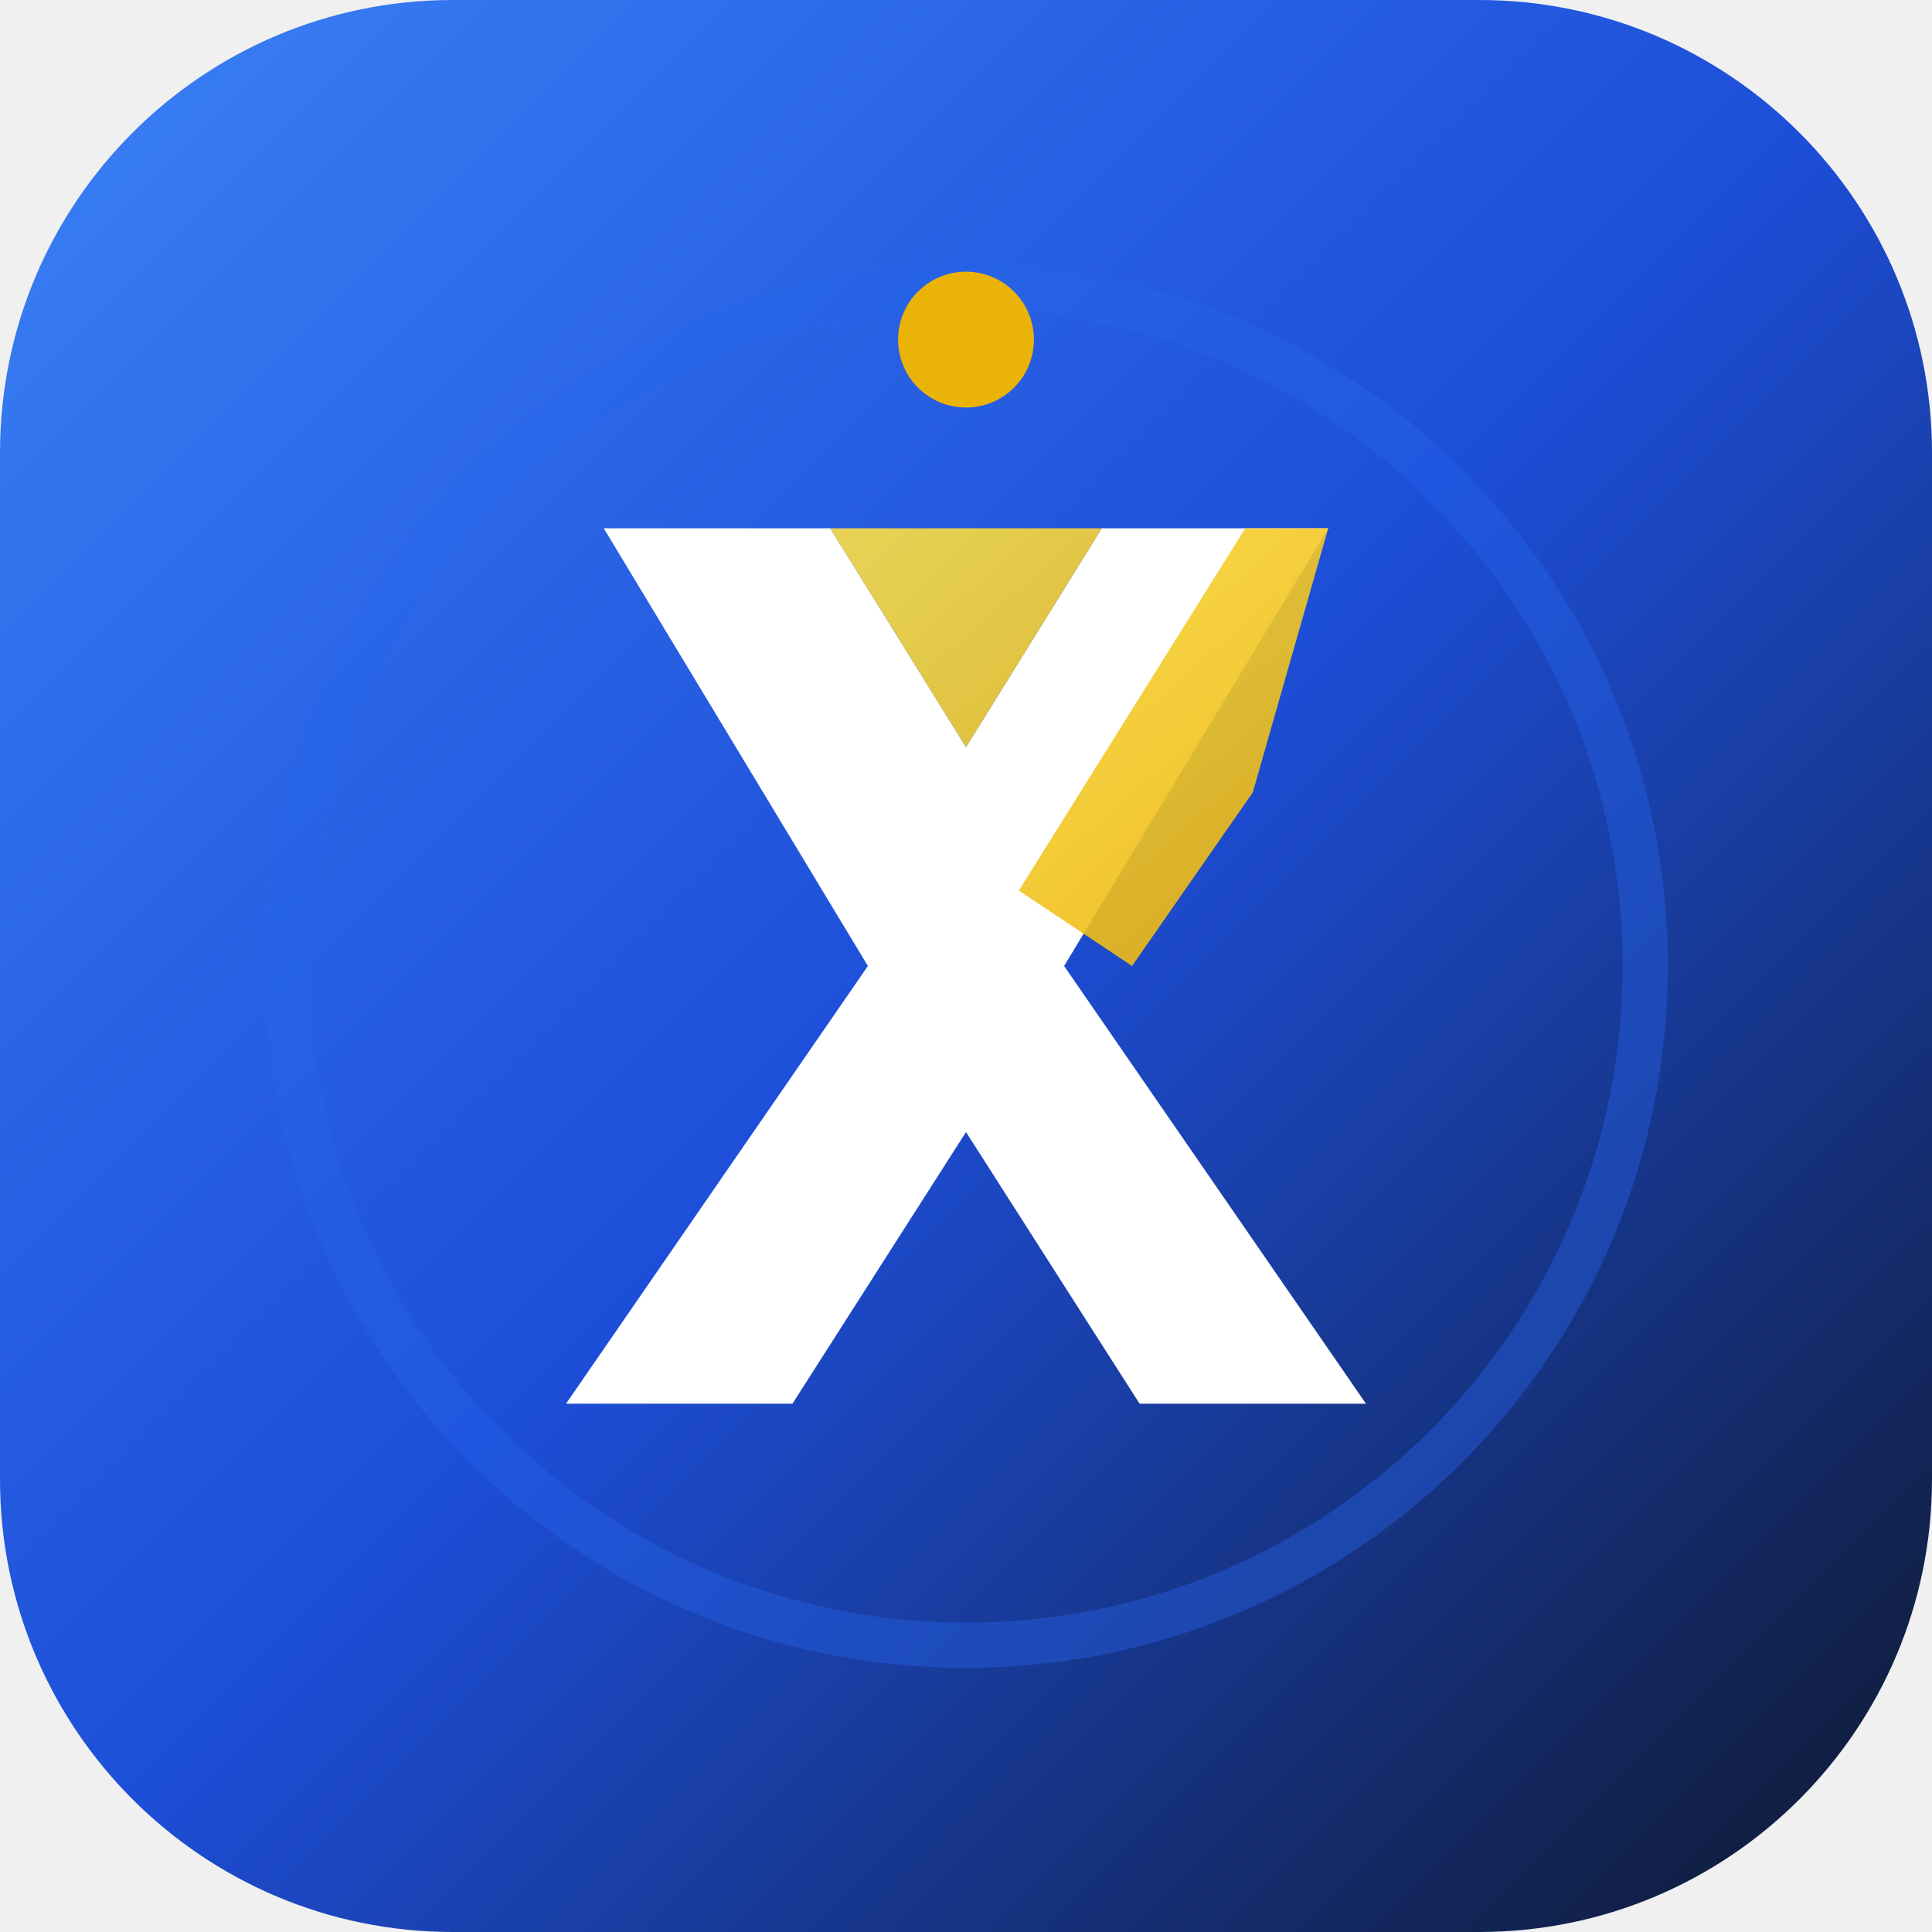
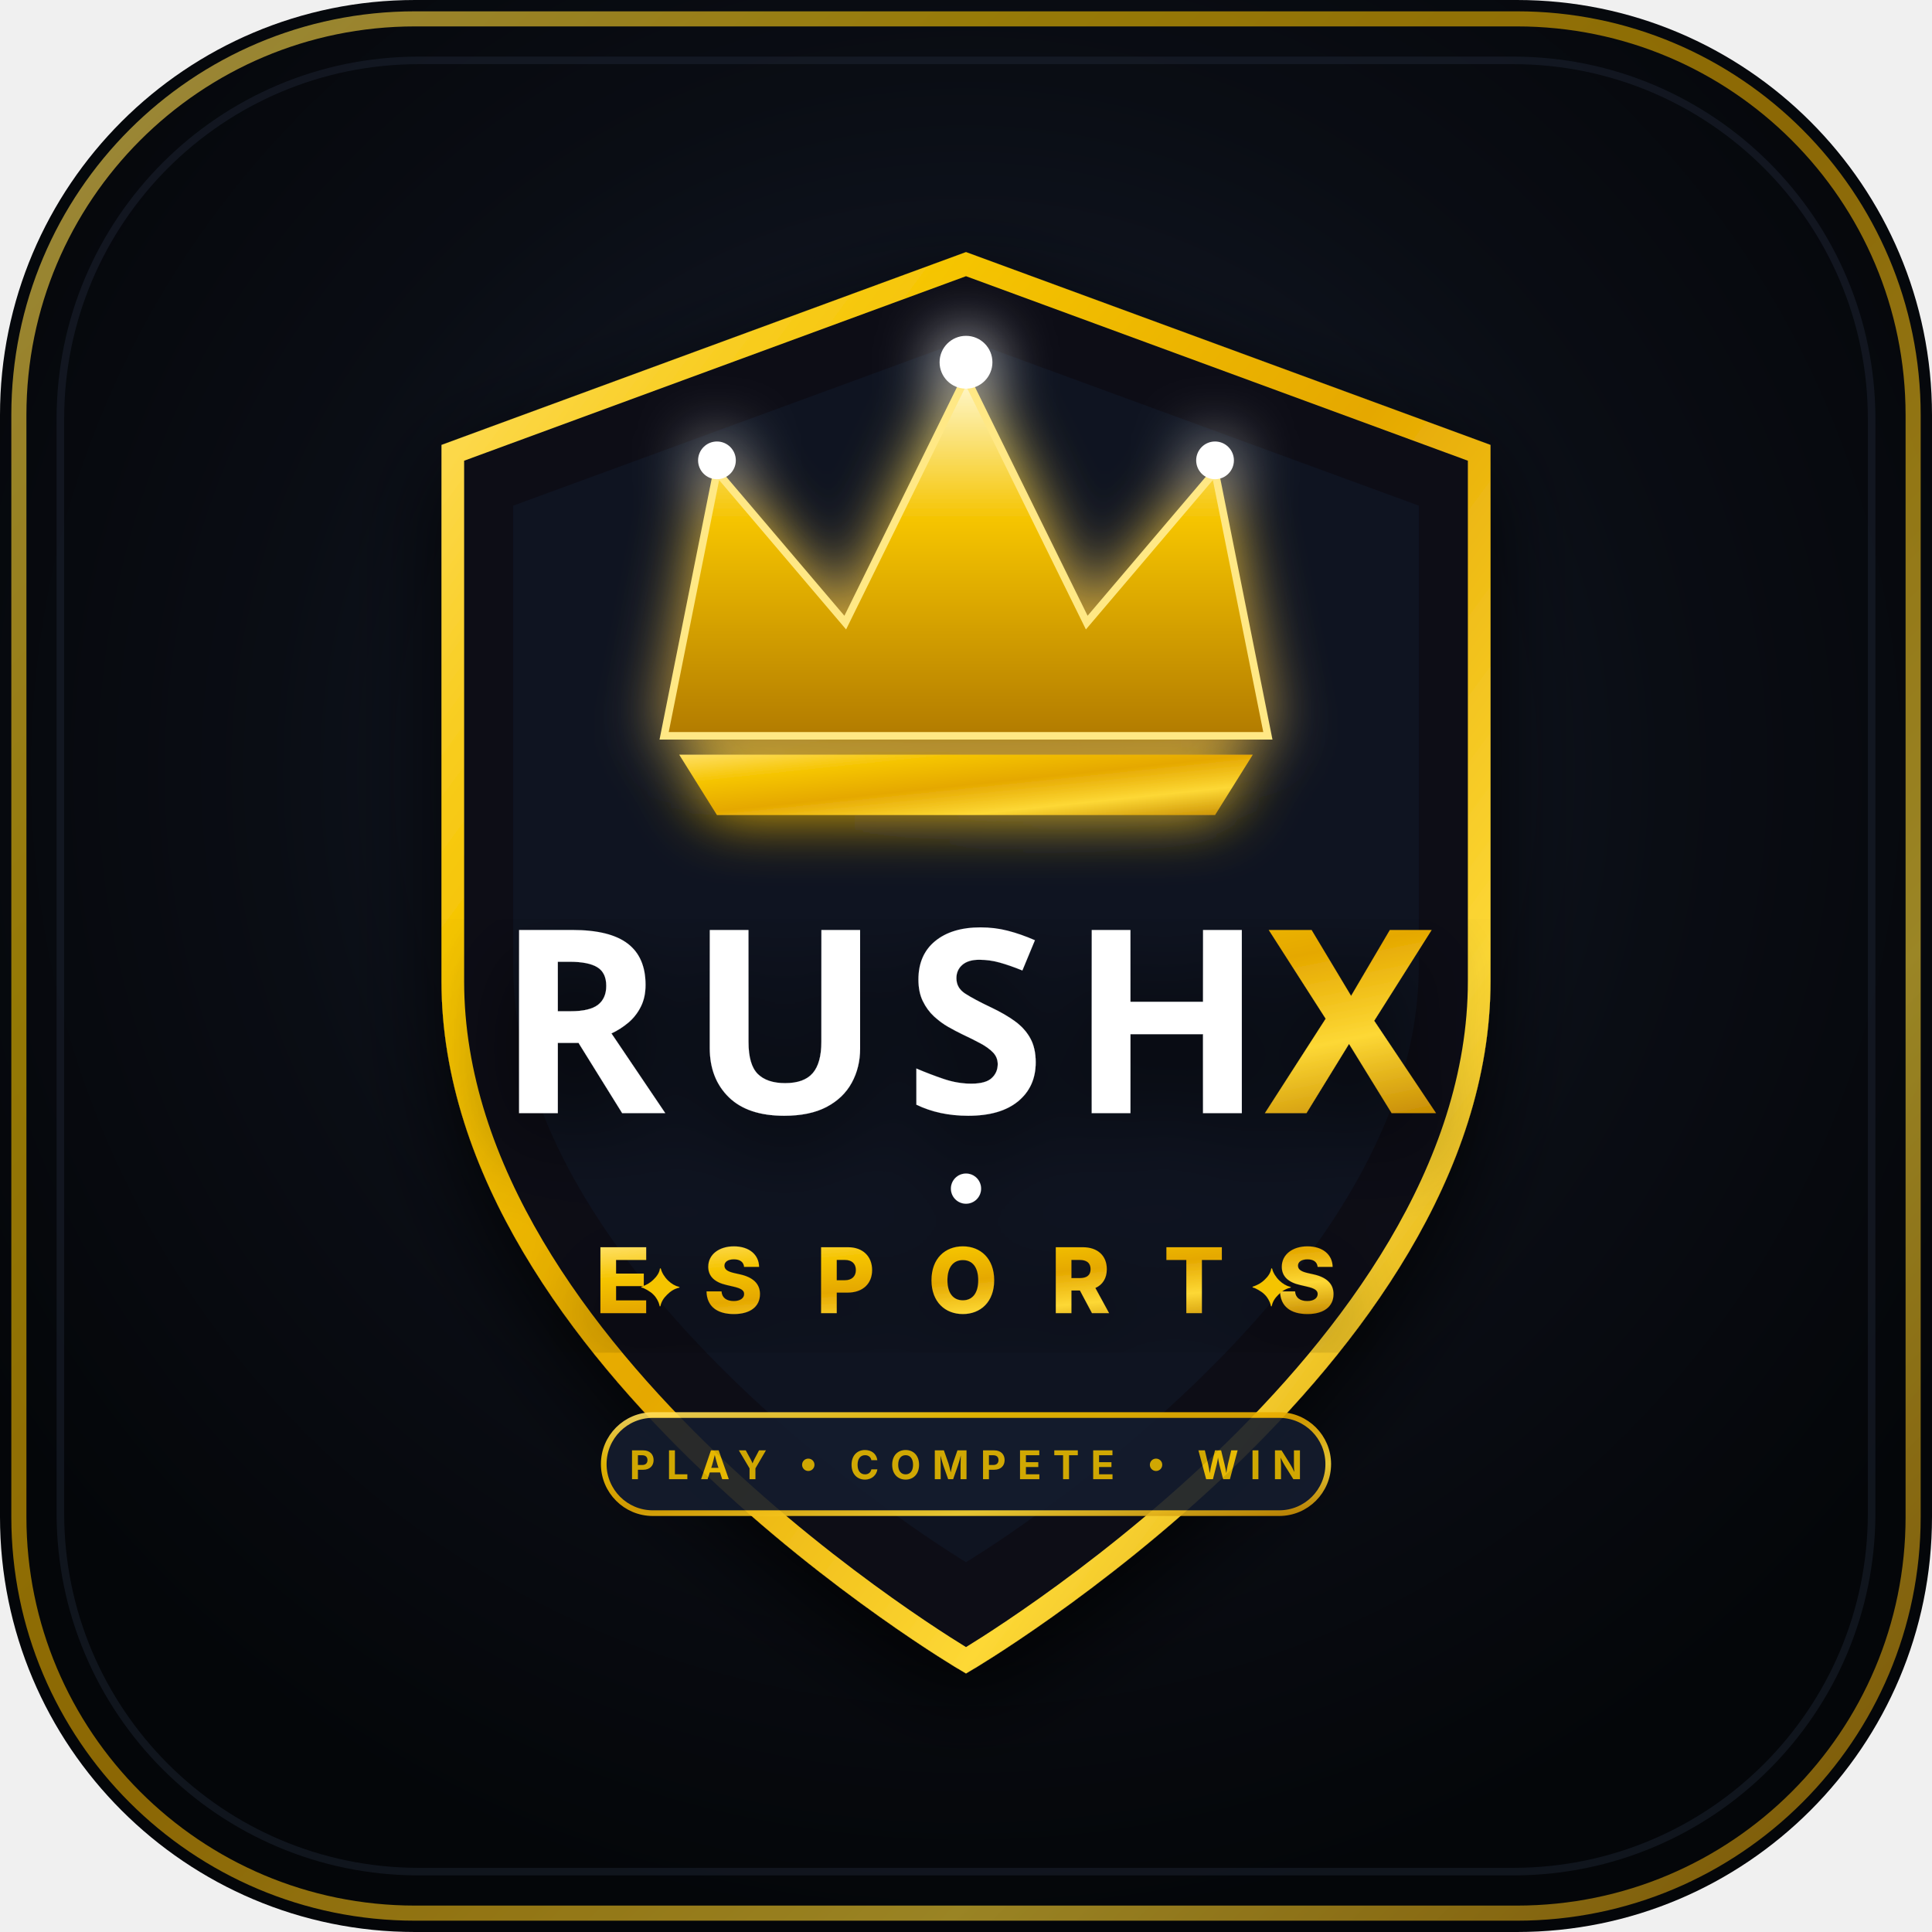
<svg xmlns="http://www.w3.org/2000/svg" viewBox="0 0 512 512" width="512" height="512">
  <defs>
-     <linearGradient id="rushGrad" x1="0%" y1="0%" x2="100%" y2="100%">
-       <stop offset="0%" stop-color="#3b82f6" />
-       <stop offset="50%" stop-color="#1d4ed8" />
-       <stop offset="100%" stop-color="#0f172a" />
+     <radialGradient id="bgGrad" cx="50%" cy="40%" r="60%">
+       <stop offset="0%" stop-color="#182032" />
+       <stop offset="60%" stop-color="#0a0d14" />
+       <stop offset="100%" stop-color="#040609" />
+     </radialGradient>
+     <linearGradient id="goldGrad" x1="0%" y1="0%" x2="100%" y2="100%">
+       <stop offset="0%" stop-color="#FFE066" />
+       <stop offset="25%" stop-color="#F5C400" />
+       <stop offset="50%" stop-color="#E5A800" />
+       <stop offset="75%" stop-color="#FDD835" />
+       <stop offset="100%" stop-color="#C68A00" />
    </linearGradient>
-     <linearGradient id="goldGrad" x1="0%" y1="0%" x2="100%" y2="100%">
-       <stop offset="0%" stop-color="#fde047" />
-       <stop offset="100%" stop-color="#eab308" />
+     <linearGradient id="goldFlare" x1="0%" y1="0%" x2="0%" y2="100%">
+       <stop offset="0%" stop-color="#FFF9D2" />
+       <stop offset="40%" stop-color="#F5C400" />
+       <stop offset="100%" stop-color="#B27B00" />
    </linearGradient>
+     <filter id="goldGlow" x="-20%" y="-20%" width="140%" height="140%">
+       <feGaussianBlur stdDeviation="8" result="blur" />
+       <feComposite in="SourceGraphic" in2="blur" operator="over" />
+     </filter>
+     <filter id="softShadow" x="-10%" y="-10%" width="120%" height="120%">
+       <feDropShadow dx="0" dy="8" stdDeviation="12" flood-color="#000000" flood-opacity="0.8" />
+     </filter>
  </defs>
-   <rect width="512" height="512" rx="120" fill="url(#rushGrad)" />
-   <circle cx="256" cy="256" r="180" fill="none" stroke="#2563eb" stroke-width="12" opacity="0.4" />
-   <path d="M160 140 L230 256 L150 372 H210 L256 300 L302 372 H362 L282 256 L352 140 H292 L256 198 L220 140 Z" fill="#ffffff" />
-   <path d="M220 140 L256 198 L292 140 H330 L270 236 L300 256 L332 210 L352 140 Z" fill="url(#goldGrad)" opacity="0.9" />
-   <circle cx="256" cy="90" r="18" fill="#eab308" />
+   <rect width="512" height="512" rx="110" fill="url(#bgGrad)" />
+   <rect width="502" height="502" x="5" y="5" rx="105" fill="none" stroke="url(#goldGrad)" stroke-width="4" opacity="0.6" />
+   <rect width="480" height="480" x="16" y="16" rx="95" fill="none" stroke="#222b3d" stroke-width="2" opacity="0.4" />
+   <path d="M120 120 L256 70 L392 120 V260 C392 360 256 440 256 440 C256 440 120 360 120 260 Z" fill="#0b0f19" stroke="url(#goldGrad)" stroke-width="6" filter="url(#softShadow)" />
+   <path d="M136 134 L256 90 L376 134 V256 C376 342 256 414 256 414 C256 414 136 342 136 256 Z" fill="#0f1524" opacity="0.8" />
+   <g filter="url(#goldGlow)">
+     <path d="M180 200 L332 200 L322 216 L190 216 Z" fill="url(#goldGrad)" />
+     <path d="M176 195 L190 125 L224 165 L256 100 L288 165 L322 125 L336 195 Z" fill="url(#goldFlare)" stroke="#FFE885" stroke-width="2" />
+     <circle cx="190" cy="122" r="5" fill="#FFFFFF" />
+     <circle cx="256" cy="96" r="7" fill="#FFFFFF" />
+     <circle cx="322" cy="122" r="5" fill="#FFFFFF" />
+   </g>
+   <g filter="url(#softShadow)">
+     <text x="256" y="295" font-family="'Rajdhani', 'Impact', 'Arial Black', sans-serif" font-weight="900" font-size="68" fill="#FFFFFF" text-anchor="middle" letter-spacing="6">
+       RUSH<tspan fill="url(#goldGrad)">X</tspan>
+     </text>
+     <path d="M165 315 L347 315" stroke="url(#goldGrad)" stroke-width="4" stroke-linecap="round" />
+     <circle cx="256" cy="315" r="4" fill="#FFFFFF" />
+     <text x="256" y="348" font-family="'Rajdhani', 'Inter', sans-serif" font-weight="800" font-size="24" fill="url(#goldGrad)" text-anchor="middle" letter-spacing="14">
+       ESPORTS
+     </text>
+     <text x="175" y="346" font-size="14" fill="#F5C400" text-anchor="middle">✦</text>
+     <text x="337" y="346" font-size="14" fill="#F5C400" text-anchor="middle">✦</text>
+   </g>
+   <g opacity="0.9">
+     <rect x="160" y="375" width="192" height="26" rx="13" fill="#141c2e" stroke="url(#goldGrad)" stroke-width="1.5" />
+     <text x="256" y="392" font-family="'Inter', sans-serif" font-weight="700" font-size="10.5" fill="#E5B800" text-anchor="middle" letter-spacing="3">
+       PLAY • COMPETE • WIN
+     </text>
+   </g>
</svg>
